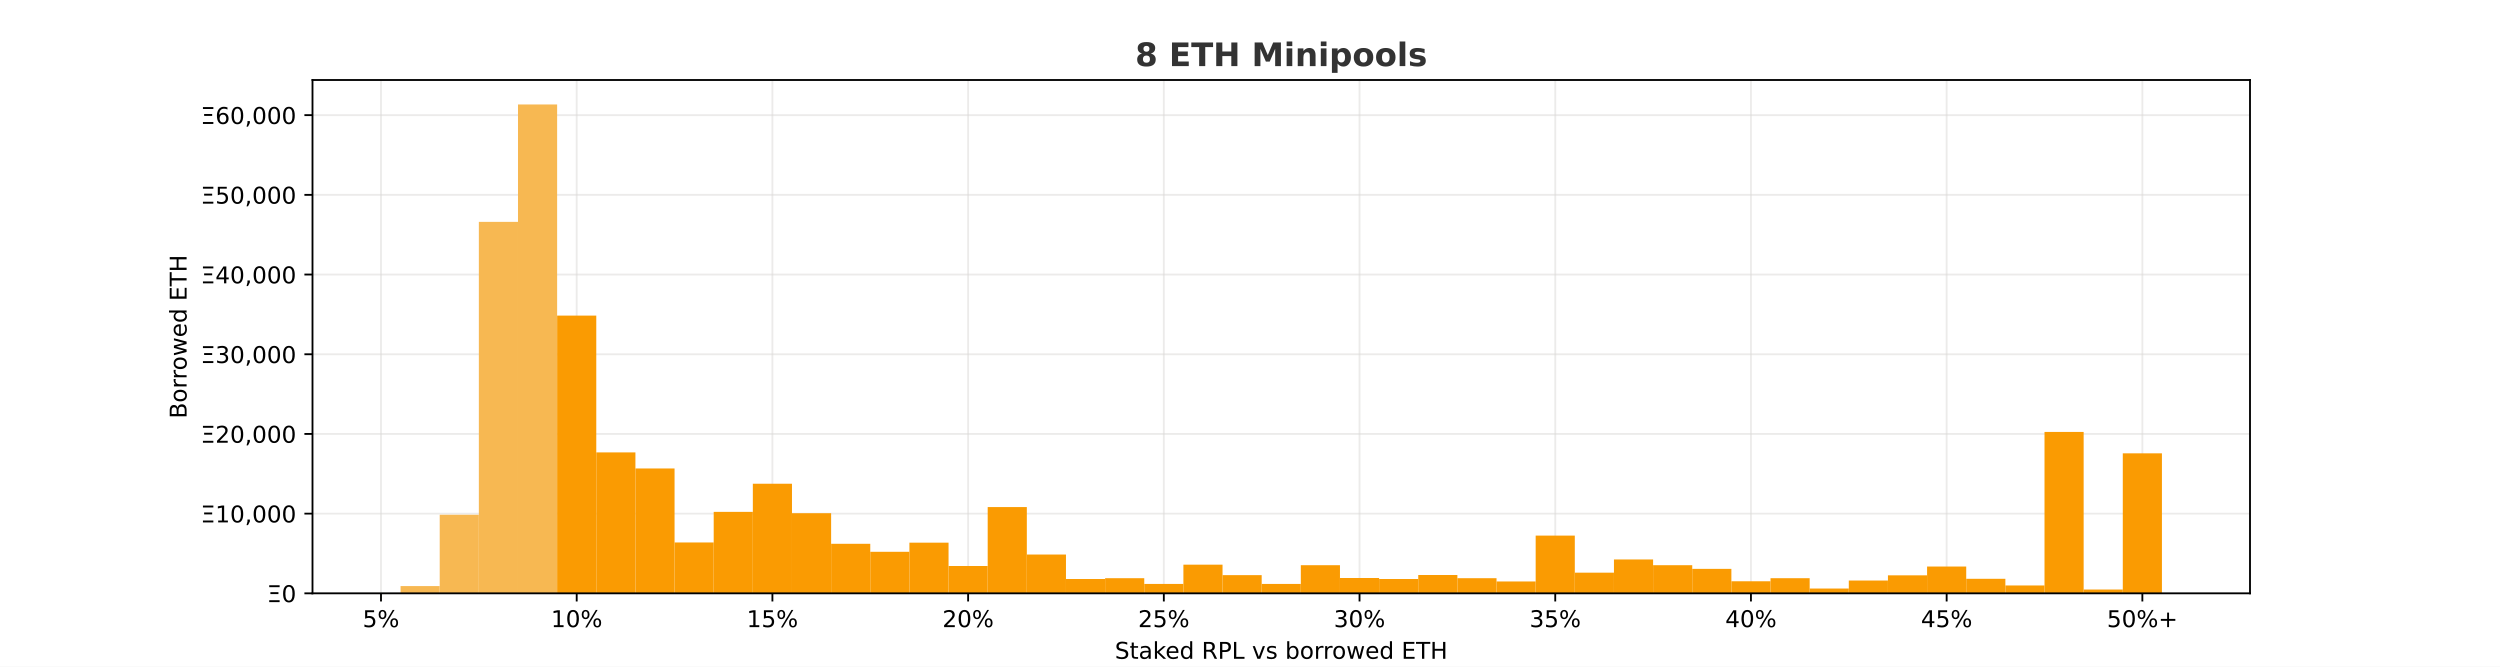
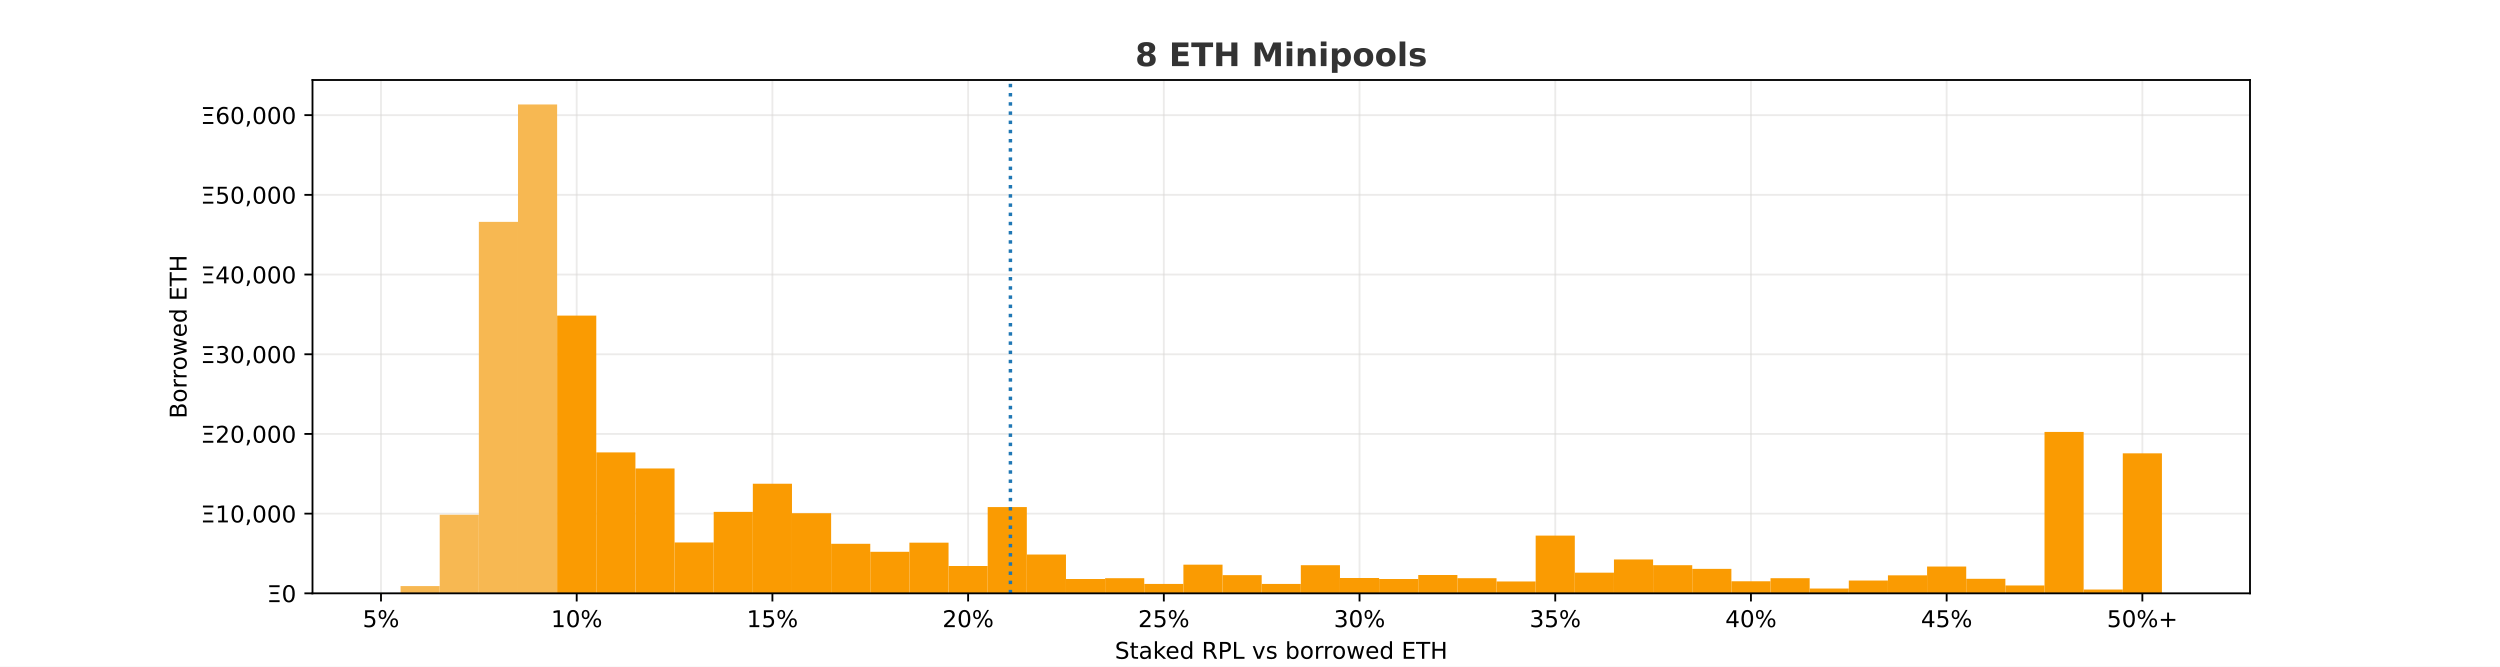
<svg xmlns="http://www.w3.org/2000/svg" xmlns:xlink="http://www.w3.org/1999/xlink" width="1080pt" height="288pt" viewBox="0 0 1080 288" version="1.1">
  <defs>
    <style type="text/css">*{stroke-linejoin: round; stroke-linecap: butt}</style>
  </defs>
  <g id="figure_1">
    <g id="patch_1">
      <path d="M 0 288  L 1080 288  L 1080 0  L 0 0  z " style="fill: #ffffff" />
    </g>
    <g id="axes_1">
      <g id="patch_2">
        <path d="M 135 256.32  L 972 256.32  L 972 34.56  L 135 34.56  z " style="fill: #ffffff" />
      </g>
      <g id="matplotlib.axis_1">
        <g id="xtick_1">
          <g id="line2d_1">
            <path d="M 164.591 256.32  L 164.591 34.56  " clip-path="url(#p60880e0bb3)" style="fill: none; stroke: #dad8d7; stroke-opacity: 0.5; stroke-width: 0.8; stroke-linecap: square" />
          </g>
          <g id="line2d_2">
            <defs>
              <path id="mceda95fc60" d="M 0 0  L 0 3.5  " style="stroke: #000000; stroke-width: 0.8" />
            </defs>
            <g>
              <use xlink:href="#mceda95fc60" x="164.591" y="256.32" style="stroke: #000000; stroke-width: 0.8" />
            </g>
          </g>
          <g id="text_1">
            <g transform="translate(156.6589 270.9184)scale(0.1 -0.1)">
              <defs>
                <path id="DejaVuSans-35" d="M 691 4666  L 3169 4666  L 3169 4134  L 1269 4134  L 1269 2991  Q 1406 3038 1543 3061  Q 1681 3084 1819 3084  Q 2600 3084 3056 2656  Q 3513 2228 3513 1497  Q 3513 744 3044 326  Q 2575 -91 1722 -91  Q 1428 -91 1123 -41  Q 819 9 494 109  L 494 744  Q 775 591 1075 516  Q 1375 441 1709 441  Q 2250 441 2565 725  Q 2881 1009 2881 1497  Q 2881 1984 2565 2268  Q 2250 2553 1709 2553  Q 1456 2553 1204 2497  Q 953 2441 691 2322  L 691 4666  z " transform="scale(0.015625)" />
                <path id="DejaVuSans-25" d="M 4653 2053  Q 4381 2053 4226 1822  Q 4072 1591 4072 1178  Q 4072 772 4226 539  Q 4381 306 4653 306  Q 4919 306 5073 539  Q 5228 772 5228 1178  Q 5228 1588 5073 1820  Q 4919 2053 4653 2053  z M 4653 2450  Q 5147 2450 5437 2106  Q 5728 1763 5728 1178  Q 5728 594 5436 251  Q 5144 -91 4653 -91  Q 4153 -91 3862 251  Q 3572 594 3572 1178  Q 3572 1766 3864 2108  Q 4156 2450 4653 2450  z M 1428 4353  Q 1159 4353 1004 4120  Q 850 3888 850 3481  Q 850 3069 1003 2837  Q 1156 2606 1428 2606  Q 1700 2606 1854 2837  Q 2009 3069 2009 3481  Q 2009 3884 1853 4118  Q 1697 4353 1428 4353  z M 4250 4750  L 4750 4750  L 1831 -91  L 1331 -91  L 4250 4750  z M 1428 4750  Q 1922 4750 2215 4408  Q 2509 4066 2509 3481  Q 2509 2891 2217 2550  Q 1925 2209 1428 2209  Q 931 2209 642 2551  Q 353 2894 353 3481  Q 353 4063 643 4406  Q 934 4750 1428 4750  z " transform="scale(0.015625)" />
              </defs>
              <use xlink:href="#DejaVuSans-35" />
              <use xlink:href="#DejaVuSans-25" x="63.623" />
            </g>
          </g>
        </g>
        <g id="xtick_2">
          <g id="line2d_3">
            <path d="M 249.136 256.32  L 249.136 34.56  " clip-path="url(#p60880e0bb3)" style="fill: none; stroke: #dad8d7; stroke-opacity: 0.5; stroke-width: 0.8; stroke-linecap: square" />
          </g>
          <g id="line2d_4">
            <g>
              <use xlink:href="#mceda95fc60" x="249.136" y="256.32" style="stroke: #000000; stroke-width: 0.8" />
            </g>
          </g>
          <g id="text_2">
            <g transform="translate(238.0231 270.9184)scale(0.1 -0.1)">
              <defs>
                <path id="DejaVuSans-31" d="M 794 531  L 1825 531  L 1825 4091  L 703 3866  L 703 4441  L 1819 4666  L 2450 4666  L 2450 531  L 3481 531  L 3481 0  L 794 0  L 794 531  z " transform="scale(0.015625)" />
                <path id="DejaVuSans-30" d="M 2034 4250  Q 1547 4250 1301 3770  Q 1056 3291 1056 2328  Q 1056 1369 1301 889  Q 1547 409 2034 409  Q 2525 409 2770 889  Q 3016 1369 3016 2328  Q 3016 3291 2770 3770  Q 2525 4250 2034 4250  z M 2034 4750  Q 2819 4750 3233 4129  Q 3647 3509 3647 2328  Q 3647 1150 3233 529  Q 2819 -91 2034 -91  Q 1250 -91 836 529  Q 422 1150 422 2328  Q 422 3509 836 4129  Q 1250 4750 2034 4750  z " transform="scale(0.015625)" />
              </defs>
              <use xlink:href="#DejaVuSans-31" />
              <use xlink:href="#DejaVuSans-30" x="63.623" />
              <use xlink:href="#DejaVuSans-25" x="127.246" />
            </g>
          </g>
        </g>
        <g id="xtick_3">
          <g id="line2d_5">
            <path d="M 333.682 256.32  L 333.682 34.56  " clip-path="url(#p60880e0bb3)" style="fill: none; stroke: #dad8d7; stroke-opacity: 0.5; stroke-width: 0.8; stroke-linecap: square" />
          </g>
          <g id="line2d_6">
            <g>
              <use xlink:href="#mceda95fc60" x="333.682" y="256.32" style="stroke: #000000; stroke-width: 0.8" />
            </g>
          </g>
          <g id="text_3">
            <g transform="translate(322.5685 270.9184)scale(0.1 -0.1)">
              <use xlink:href="#DejaVuSans-31" />
              <use xlink:href="#DejaVuSans-35" x="63.623" />
              <use xlink:href="#DejaVuSans-25" x="127.246" />
            </g>
          </g>
        </g>
        <g id="xtick_4">
          <g id="line2d_7">
            <path d="M 418.227 256.32  L 418.227 34.56  " clip-path="url(#p60880e0bb3)" style="fill: none; stroke: #dad8d7; stroke-opacity: 0.5; stroke-width: 0.8; stroke-linecap: square" />
          </g>
          <g id="line2d_8">
            <g>
              <use xlink:href="#mceda95fc60" x="418.227" y="256.32" style="stroke: #000000; stroke-width: 0.8" />
            </g>
          </g>
          <g id="text_4">
            <g transform="translate(407.114 270.9184)scale(0.1 -0.1)">
              <defs>
                <path id="DejaVuSans-32" d="M 1228 531  L 3431 531  L 3431 0  L 469 0  L 469 531  Q 828 903 1448 1529  Q 2069 2156 2228 2338  Q 2531 2678 2651 2914  Q 2772 3150 2772 3378  Q 2772 3750 2511 3984  Q 2250 4219 1831 4219  Q 1534 4219 1204 4116  Q 875 4013 500 3803  L 500 4441  Q 881 4594 1212 4672  Q 1544 4750 1819 4750  Q 2544 4750 2975 4387  Q 3406 4025 3406 3419  Q 3406 3131 3298 2873  Q 3191 2616 2906 2266  Q 2828 2175 2409 1742  Q 1991 1309 1228 531  z " transform="scale(0.015625)" />
              </defs>
              <use xlink:href="#DejaVuSans-32" />
              <use xlink:href="#DejaVuSans-30" x="63.623" />
              <use xlink:href="#DejaVuSans-25" x="127.246" />
            </g>
          </g>
        </g>
        <g id="xtick_5">
          <g id="line2d_9">
            <path d="M 502.773 256.32  L 502.773 34.56  " clip-path="url(#p60880e0bb3)" style="fill: none; stroke: #dad8d7; stroke-opacity: 0.5; stroke-width: 0.8; stroke-linecap: square" />
          </g>
          <g id="line2d_10">
            <g>
              <use xlink:href="#mceda95fc60" x="502.773" y="256.32" style="stroke: #000000; stroke-width: 0.8" />
            </g>
          </g>
          <g id="text_5">
            <g transform="translate(491.6594 270.9184)scale(0.1 -0.1)">
              <use xlink:href="#DejaVuSans-32" />
              <use xlink:href="#DejaVuSans-35" x="63.623" />
              <use xlink:href="#DejaVuSans-25" x="127.246" />
            </g>
          </g>
        </g>
        <g id="xtick_6">
          <g id="line2d_11">
            <path d="M 587.318 256.32  L 587.318 34.56  " clip-path="url(#p60880e0bb3)" style="fill: none; stroke: #dad8d7; stroke-opacity: 0.5; stroke-width: 0.8; stroke-linecap: square" />
          </g>
          <g id="line2d_12">
            <g>
              <use xlink:href="#mceda95fc60" x="587.318" y="256.32" style="stroke: #000000; stroke-width: 0.8" />
            </g>
          </g>
          <g id="text_6">
            <g transform="translate(576.2049 270.9184)scale(0.1 -0.1)">
              <defs>
                <path id="DejaVuSans-33" d="M 2597 2516  Q 3050 2419 3304 2112  Q 3559 1806 3559 1356  Q 3559 666 3084 287  Q 2609 -91 1734 -91  Q 1441 -91 1130 -33  Q 819 25 488 141  L 488 750  Q 750 597 1062 519  Q 1375 441 1716 441  Q 2309 441 2620 675  Q 2931 909 2931 1356  Q 2931 1769 2642 2001  Q 2353 2234 1838 2234  L 1294 2234  L 1294 2753  L 1863 2753  Q 2328 2753 2575 2939  Q 2822 3125 2822 3475  Q 2822 3834 2567 4026  Q 2313 4219 1838 4219  Q 1578 4219 1281 4162  Q 984 4106 628 3988  L 628 4550  Q 988 4650 1302 4700  Q 1616 4750 1894 4750  Q 2613 4750 3031 4423  Q 3450 4097 3450 3541  Q 3450 3153 3228 2886  Q 3006 2619 2597 2516  z " transform="scale(0.015625)" />
              </defs>
              <use xlink:href="#DejaVuSans-33" />
              <use xlink:href="#DejaVuSans-30" x="63.623" />
              <use xlink:href="#DejaVuSans-25" x="127.246" />
            </g>
          </g>
        </g>
        <g id="xtick_7">
          <g id="line2d_13">
            <path d="M 671.864 256.32  L 671.864 34.56  " clip-path="url(#p60880e0bb3)" style="fill: none; stroke: #dad8d7; stroke-opacity: 0.5; stroke-width: 0.8; stroke-linecap: square" />
          </g>
          <g id="line2d_14">
            <g>
              <use xlink:href="#mceda95fc60" x="671.864" y="256.32" style="stroke: #000000; stroke-width: 0.8" />
            </g>
          </g>
          <g id="text_7">
            <g transform="translate(660.7504 270.9184)scale(0.1 -0.1)">
              <use xlink:href="#DejaVuSans-33" />
              <use xlink:href="#DejaVuSans-35" x="63.623" />
              <use xlink:href="#DejaVuSans-25" x="127.246" />
            </g>
          </g>
        </g>
        <g id="xtick_8">
          <g id="line2d_15">
            <path d="M 756.409 256.32  L 756.409 34.56  " clip-path="url(#p60880e0bb3)" style="fill: none; stroke: #dad8d7; stroke-opacity: 0.5; stroke-width: 0.8; stroke-linecap: square" />
          </g>
          <g id="line2d_16">
            <g>
              <use xlink:href="#mceda95fc60" x="756.409" y="256.32" style="stroke: #000000; stroke-width: 0.8" />
            </g>
          </g>
          <g id="text_8">
            <g transform="translate(745.2958 270.9184)scale(0.1 -0.1)">
              <defs>
                <path id="DejaVuSans-34" d="M 2419 4116  L 825 1625  L 2419 1625  L 2419 4116  z M 2253 4666  L 3047 4666  L 3047 1625  L 3713 1625  L 3713 1100  L 3047 1100  L 3047 0  L 2419 0  L 2419 1100  L 313 1100  L 313 1709  L 2253 4666  z " transform="scale(0.015625)" />
              </defs>
              <use xlink:href="#DejaVuSans-34" />
              <use xlink:href="#DejaVuSans-30" x="63.623" />
              <use xlink:href="#DejaVuSans-25" x="127.246" />
            </g>
          </g>
        </g>
        <g id="xtick_9">
          <g id="line2d_17">
            <path d="M 840.955 256.32  L 840.955 34.56  " clip-path="url(#p60880e0bb3)" style="fill: none; stroke: #dad8d7; stroke-opacity: 0.5; stroke-width: 0.8; stroke-linecap: square" />
          </g>
          <g id="line2d_18">
            <g>
              <use xlink:href="#mceda95fc60" x="840.955" y="256.32" style="stroke: #000000; stroke-width: 0.8" />
            </g>
          </g>
          <g id="text_9">
            <g transform="translate(829.8413 270.9184)scale(0.1 -0.1)">
              <use xlink:href="#DejaVuSans-34" />
              <use xlink:href="#DejaVuSans-35" x="63.623" />
              <use xlink:href="#DejaVuSans-25" x="127.246" />
            </g>
          </g>
        </g>
        <g id="xtick_10">
          <g id="line2d_19">
            <path d="M 925.5 256.32  L 925.5 34.56  " clip-path="url(#p60880e0bb3)" style="fill: none; stroke: #dad8d7; stroke-opacity: 0.5; stroke-width: 0.8; stroke-linecap: square" />
          </g>
          <g id="line2d_20">
            <g>
              <use xlink:href="#mceda95fc60" x="925.5" y="256.32" style="stroke: #000000; stroke-width: 0.8" />
            </g>
          </g>
          <g id="text_10">
            <g transform="translate(910.1969 270.9184)scale(0.1 -0.1)">
              <defs>
                <path id="DejaVuSans-2b" d="M 2944 4013  L 2944 2272  L 4684 2272  L 4684 1741  L 2944 1741  L 2944 0  L 2419 0  L 2419 1741  L 678 1741  L 678 2272  L 2419 2272  L 2419 4013  L 2944 4013  z " transform="scale(0.015625)" />
              </defs>
              <use xlink:href="#DejaVuSans-35" />
              <use xlink:href="#DejaVuSans-30" x="63.623" />
              <use xlink:href="#DejaVuSans-25" x="127.246" />
              <use xlink:href="#DejaVuSans-2b" x="222.266" />
            </g>
          </g>
        </g>
        <g id="text_11">
          <g transform="translate(481.6242 284.5966)scale(0.1 -0.1)">
            <defs>
              <path id="DejaVuSans-53" d="M 3425 4513  L 3425 3897  Q 3066 4069 2747 4153  Q 2428 4238 2131 4238  Q 1616 4238 1336 4038  Q 1056 3838 1056 3469  Q 1056 3159 1242 3001  Q 1428 2844 1947 2747  L 2328 2669  Q 3034 2534 3370 2195  Q 3706 1856 3706 1288  Q 3706 609 3251 259  Q 2797 -91 1919 -91  Q 1588 -91 1214 -16  Q 841 59 441 206  L 441 856  Q 825 641 1194 531  Q 1563 422 1919 422  Q 2459 422 2753 634  Q 3047 847 3047 1241  Q 3047 1584 2836 1778  Q 2625 1972 2144 2069  L 1759 2144  Q 1053 2284 737 2584  Q 422 2884 422 3419  Q 422 4038 858 4394  Q 1294 4750 2059 4750  Q 2388 4750 2728 4690  Q 3069 4631 3425 4513  z " transform="scale(0.015625)" />
              <path id="DejaVuSans-74" d="M 1172 4494  L 1172 3500  L 2356 3500  L 2356 3053  L 1172 3053  L 1172 1153  Q 1172 725 1289 603  Q 1406 481 1766 481  L 2356 481  L 2356 0  L 1766 0  Q 1100 0 847 248  Q 594 497 594 1153  L 594 3053  L 172 3053  L 172 3500  L 594 3500  L 594 4494  L 1172 4494  z " transform="scale(0.015625)" />
              <path id="DejaVuSans-61" d="M 2194 1759  Q 1497 1759 1228 1600  Q 959 1441 959 1056  Q 959 750 1161 570  Q 1363 391 1709 391  Q 2188 391 2477 730  Q 2766 1069 2766 1631  L 2766 1759  L 2194 1759  z M 3341 1997  L 3341 0  L 2766 0  L 2766 531  Q 2569 213 2275 61  Q 1981 -91 1556 -91  Q 1019 -91 701 211  Q 384 513 384 1019  Q 384 1609 779 1909  Q 1175 2209 1959 2209  L 2766 2209  L 2766 2266  Q 2766 2663 2505 2880  Q 2244 3097 1772 3097  Q 1472 3097 1187 3025  Q 903 2953 641 2809  L 641 3341  Q 956 3463 1253 3523  Q 1550 3584 1831 3584  Q 2591 3584 2966 3190  Q 3341 2797 3341 1997  z " transform="scale(0.015625)" />
              <path id="DejaVuSans-6b" d="M 581 4863  L 1159 4863  L 1159 1991  L 2875 3500  L 3609 3500  L 1753 1863  L 3688 0  L 2938 0  L 1159 1709  L 1159 0  L 581 0  L 581 4863  z " transform="scale(0.015625)" />
              <path id="DejaVuSans-65" d="M 3597 1894  L 3597 1613  L 953 1613  Q 991 1019 1311 708  Q 1631 397 2203 397  Q 2534 397 2845 478  Q 3156 559 3463 722  L 3463 178  Q 3153 47 2828 -22  Q 2503 -91 2169 -91  Q 1331 -91 842 396  Q 353 884 353 1716  Q 353 2575 817 3079  Q 1281 3584 2069 3584  Q 2775 3584 3186 3129  Q 3597 2675 3597 1894  z M 3022 2063  Q 3016 2534 2758 2815  Q 2500 3097 2075 3097  Q 1594 3097 1305 2825  Q 1016 2553 972 2059  L 3022 2063  z " transform="scale(0.015625)" />
              <path id="DejaVuSans-64" d="M 2906 2969  L 2906 4863  L 3481 4863  L 3481 0  L 2906 0  L 2906 525  Q 2725 213 2448 61  Q 2172 -91 1784 -91  Q 1150 -91 751 415  Q 353 922 353 1747  Q 353 2572 751 3078  Q 1150 3584 1784 3584  Q 2172 3584 2448 3432  Q 2725 3281 2906 2969  z M 947 1747  Q 947 1113 1208 752  Q 1469 391 1925 391  Q 2381 391 2643 752  Q 2906 1113 2906 1747  Q 2906 2381 2643 2742  Q 2381 3103 1925 3103  Q 1469 3103 1208 2742  Q 947 2381 947 1747  z " transform="scale(0.015625)" />
              <path id="DejaVuSans-20" transform="scale(0.015625)" />
              <path id="DejaVuSans-52" d="M 2841 2188  Q 3044 2119 3236 1894  Q 3428 1669 3622 1275  L 4263 0  L 3584 0  L 2988 1197  Q 2756 1666 2539 1819  Q 2322 1972 1947 1972  L 1259 1972  L 1259 0  L 628 0  L 628 4666  L 2053 4666  Q 2853 4666 3247 4331  Q 3641 3997 3641 3322  Q 3641 2881 3436 2590  Q 3231 2300 2841 2188  z M 1259 4147  L 1259 2491  L 2053 2491  Q 2509 2491 2742 2702  Q 2975 2913 2975 3322  Q 2975 3731 2742 3939  Q 2509 4147 2053 4147  L 1259 4147  z " transform="scale(0.015625)" />
              <path id="DejaVuSans-50" d="M 1259 4147  L 1259 2394  L 2053 2394  Q 2494 2394 2734 2622  Q 2975 2850 2975 3272  Q 2975 3691 2734 3919  Q 2494 4147 2053 4147  L 1259 4147  z M 628 4666  L 2053 4666  Q 2838 4666 3239 4311  Q 3641 3956 3641 3272  Q 3641 2581 3239 2228  Q 2838 1875 2053 1875  L 1259 1875  L 1259 0  L 628 0  L 628 4666  z " transform="scale(0.015625)" />
              <path id="DejaVuSans-4c" d="M 628 4666  L 1259 4666  L 1259 531  L 3531 531  L 3531 0  L 628 0  L 628 4666  z " transform="scale(0.015625)" />
              <path id="DejaVuSans-76" d="M 191 3500  L 800 3500  L 1894 563  L 2988 3500  L 3597 3500  L 2284 0  L 1503 0  L 191 3500  z " transform="scale(0.015625)" />
              <path id="DejaVuSans-73" d="M 2834 3397  L 2834 2853  Q 2591 2978 2328 3040  Q 2066 3103 1784 3103  Q 1356 3103 1142 2972  Q 928 2841 928 2578  Q 928 2378 1081 2264  Q 1234 2150 1697 2047  L 1894 2003  Q 2506 1872 2764 1633  Q 3022 1394 3022 966  Q 3022 478 2636 193  Q 2250 -91 1575 -91  Q 1294 -91 989 -36  Q 684 19 347 128  L 347 722  Q 666 556 975 473  Q 1284 391 1588 391  Q 1994 391 2212 530  Q 2431 669 2431 922  Q 2431 1156 2273 1281  Q 2116 1406 1581 1522  L 1381 1569  Q 847 1681 609 1914  Q 372 2147 372 2553  Q 372 3047 722 3315  Q 1072 3584 1716 3584  Q 2034 3584 2315 3537  Q 2597 3491 2834 3397  z " transform="scale(0.015625)" />
              <path id="DejaVuSans-62" d="M 3116 1747  Q 3116 2381 2855 2742  Q 2594 3103 2138 3103  Q 1681 3103 1420 2742  Q 1159 2381 1159 1747  Q 1159 1113 1420 752  Q 1681 391 2138 391  Q 2594 391 2855 752  Q 3116 1113 3116 1747  z M 1159 2969  Q 1341 3281 1617 3432  Q 1894 3584 2278 3584  Q 2916 3584 3314 3078  Q 3713 2572 3713 1747  Q 3713 922 3314 415  Q 2916 -91 2278 -91  Q 1894 -91 1617 61  Q 1341 213 1159 525  L 1159 0  L 581 0  L 581 4863  L 1159 4863  L 1159 2969  z " transform="scale(0.015625)" />
              <path id="DejaVuSans-6f" d="M 1959 3097  Q 1497 3097 1228 2736  Q 959 2375 959 1747  Q 959 1119 1226 758  Q 1494 397 1959 397  Q 2419 397 2687 759  Q 2956 1122 2956 1747  Q 2956 2369 2687 2733  Q 2419 3097 1959 3097  z M 1959 3584  Q 2709 3584 3137 3096  Q 3566 2609 3566 1747  Q 3566 888 3137 398  Q 2709 -91 1959 -91  Q 1206 -91 779 398  Q 353 888 353 1747  Q 353 2609 779 3096  Q 1206 3584 1959 3584  z " transform="scale(0.015625)" />
              <path id="DejaVuSans-72" d="M 2631 2963  Q 2534 3019 2420 3045  Q 2306 3072 2169 3072  Q 1681 3072 1420 2755  Q 1159 2438 1159 1844  L 1159 0  L 581 0  L 581 3500  L 1159 3500  L 1159 2956  Q 1341 3275 1631 3429  Q 1922 3584 2338 3584  Q 2397 3584 2469 3576  Q 2541 3569 2628 3553  L 2631 2963  z " transform="scale(0.015625)" />
              <path id="DejaVuSans-77" d="M 269 3500  L 844 3500  L 1563 769  L 2278 3500  L 2956 3500  L 3675 769  L 4391 3500  L 4966 3500  L 4050 0  L 3372 0  L 2619 2869  L 1863 0  L 1184 0  L 269 3500  z " transform="scale(0.015625)" />
              <path id="DejaVuSans-45" d="M 628 4666  L 3578 4666  L 3578 4134  L 1259 4134  L 1259 2753  L 3481 2753  L 3481 2222  L 1259 2222  L 1259 531  L 3634 531  L 3634 0  L 628 0  L 628 4666  z " transform="scale(0.015625)" />
              <path id="DejaVuSans-54" d="M -19 4666  L 3928 4666  L 3928 4134  L 2272 4134  L 2272 0  L 1638 0  L 1638 4134  L -19 4134  L -19 4666  z " transform="scale(0.015625)" />
              <path id="DejaVuSans-48" d="M 628 4666  L 1259 4666  L 1259 2753  L 3553 2753  L 3553 4666  L 4184 4666  L 4184 0  L 3553 0  L 3553 2222  L 1259 2222  L 1259 0  L 628 0  L 628 4666  z " transform="scale(0.015625)" />
            </defs>
            <use xlink:href="#DejaVuSans-53" />
            <use xlink:href="#DejaVuSans-74" x="63.477" />
            <use xlink:href="#DejaVuSans-61" x="102.686" />
            <use xlink:href="#DejaVuSans-6b" x="163.965" />
            <use xlink:href="#DejaVuSans-65" x="218.25" />
            <use xlink:href="#DejaVuSans-64" x="279.773" />
            <use xlink:href="#DejaVuSans-20" x="343.25" />
            <use xlink:href="#DejaVuSans-52" x="375.037" />
            <use xlink:href="#DejaVuSans-50" x="444.52" />
            <use xlink:href="#DejaVuSans-4c" x="504.822" />
            <use xlink:href="#DejaVuSans-20" x="560.535" />
            <use xlink:href="#DejaVuSans-76" x="592.322" />
            <use xlink:href="#DejaVuSans-73" x="651.502" />
            <use xlink:href="#DejaVuSans-20" x="703.602" />
            <use xlink:href="#DejaVuSans-62" x="735.389" />
            <use xlink:href="#DejaVuSans-6f" x="798.865" />
            <use xlink:href="#DejaVuSans-72" x="860.047" />
            <use xlink:href="#DejaVuSans-72" x="899.41" />
            <use xlink:href="#DejaVuSans-6f" x="938.273" />
            <use xlink:href="#DejaVuSans-77" x="999.455" />
            <use xlink:href="#DejaVuSans-65" x="1081.242" />
            <use xlink:href="#DejaVuSans-64" x="1142.766" />
            <use xlink:href="#DejaVuSans-20" x="1206.242" />
            <use xlink:href="#DejaVuSans-45" x="1238.029" />
            <use xlink:href="#DejaVuSans-54" x="1301.213" />
            <use xlink:href="#DejaVuSans-48" x="1362.297" />
          </g>
        </g>
      </g>
      <g id="matplotlib.axis_2">
        <g id="ytick_1">
          <g id="line2d_21">
            <path d="M 135 256.32  L 972 256.32  " clip-path="url(#p60880e0bb3)" style="fill: none; stroke: #dad8d7; stroke-opacity: 0.5; stroke-width: 0.8; stroke-linecap: square" />
          </g>
          <g id="line2d_22">
            <defs>
              <path id="maa64ff5e48" d="M 0 0  L -3.5 0  " style="stroke: #000000; stroke-width: 0.8" />
            </defs>
            <g>
              <use xlink:href="#maa64ff5e48" x="135" y="256.32" style="stroke: #000000; stroke-width: 0.8" />
            </g>
          </g>
          <g id="text_12">
            <g transform="translate(115.3187 260.1192)scale(0.1 -0.1)">
              <defs>
                <path id="DejaVuSans-39e" d="M 956 2753  L 3178 2753  L 3178 2222  L 956 2222  L 956 2753  z M 628 4666  L 3506 4666  L 3506 4134  L 628 4134  L 628 4666  z M 628 531  L 3506 531  L 3506 0  L 628 0  L 628 531  z " transform="scale(0.015625)" />
              </defs>
              <use xlink:href="#DejaVuSans-39e" />
              <use xlink:href="#DejaVuSans-30" x="63.184" />
            </g>
          </g>
        </g>
        <g id="ytick_2">
          <g id="line2d_23">
            <path d="M 135 221.891  L 972 221.891  " clip-path="url(#p60880e0bb3)" style="fill: none; stroke: #dad8d7; stroke-opacity: 0.5; stroke-width: 0.8; stroke-linecap: square" />
          </g>
          <g id="line2d_24">
            <g>
              <use xlink:href="#maa64ff5e48" x="135" y="221.891" style="stroke: #000000; stroke-width: 0.8" />
            </g>
          </g>
          <g id="text_13">
            <g transform="translate(86.69062 225.6904)scale(0.1 -0.1)">
              <defs>
                <path id="DejaVuSans-2c" d="M 750 794  L 1409 794  L 1409 256  L 897 -744  L 494 -744  L 750 256  L 750 794  z " transform="scale(0.015625)" />
              </defs>
              <use xlink:href="#DejaVuSans-39e" />
              <use xlink:href="#DejaVuSans-31" x="63.184" />
              <use xlink:href="#DejaVuSans-30" x="126.807" />
              <use xlink:href="#DejaVuSans-2c" x="190.43" />
              <use xlink:href="#DejaVuSans-30" x="222.217" />
              <use xlink:href="#DejaVuSans-30" x="285.84" />
              <use xlink:href="#DejaVuSans-30" x="349.463" />
            </g>
          </g>
        </g>
        <g id="ytick_3">
          <g id="line2d_25">
            <path d="M 135 187.462  L 972 187.462  " clip-path="url(#p60880e0bb3)" style="fill: none; stroke: #dad8d7; stroke-opacity: 0.5; stroke-width: 0.8; stroke-linecap: square" />
          </g>
          <g id="line2d_26">
            <g>
              <use xlink:href="#maa64ff5e48" x="135" y="187.462" style="stroke: #000000; stroke-width: 0.8" />
            </g>
          </g>
          <g id="text_14">
            <g transform="translate(86.69062 191.2616)scale(0.1 -0.1)">
              <use xlink:href="#DejaVuSans-39e" />
              <use xlink:href="#DejaVuSans-32" x="63.184" />
              <use xlink:href="#DejaVuSans-30" x="126.807" />
              <use xlink:href="#DejaVuSans-2c" x="190.43" />
              <use xlink:href="#DejaVuSans-30" x="222.217" />
              <use xlink:href="#DejaVuSans-30" x="285.84" />
              <use xlink:href="#DejaVuSans-30" x="349.463" />
            </g>
          </g>
        </g>
        <g id="ytick_4">
          <g id="line2d_27">
            <path d="M 135 153.034  L 972 153.034  " clip-path="url(#p60880e0bb3)" style="fill: none; stroke: #dad8d7; stroke-opacity: 0.5; stroke-width: 0.8; stroke-linecap: square" />
          </g>
          <g id="line2d_28">
            <g>
              <use xlink:href="#maa64ff5e48" x="135" y="153.034" style="stroke: #000000; stroke-width: 0.8" />
            </g>
          </g>
          <g id="text_15">
            <g transform="translate(86.69062 156.8328)scale(0.1 -0.1)">
              <use xlink:href="#DejaVuSans-39e" />
              <use xlink:href="#DejaVuSans-33" x="63.184" />
              <use xlink:href="#DejaVuSans-30" x="126.807" />
              <use xlink:href="#DejaVuSans-2c" x="190.43" />
              <use xlink:href="#DejaVuSans-30" x="222.217" />
              <use xlink:href="#DejaVuSans-30" x="285.84" />
              <use xlink:href="#DejaVuSans-30" x="349.463" />
            </g>
          </g>
        </g>
        <g id="ytick_5">
          <g id="line2d_29">
            <path d="M 135 118.605  L 972 118.605  " clip-path="url(#p60880e0bb3)" style="fill: none; stroke: #dad8d7; stroke-opacity: 0.5; stroke-width: 0.8; stroke-linecap: square" />
          </g>
          <g id="line2d_30">
            <g>
              <use xlink:href="#maa64ff5e48" x="135" y="118.605" style="stroke: #000000; stroke-width: 0.8" />
            </g>
          </g>
          <g id="text_16">
            <g transform="translate(86.69062 122.404)scale(0.1 -0.1)">
              <use xlink:href="#DejaVuSans-39e" />
              <use xlink:href="#DejaVuSans-34" x="63.184" />
              <use xlink:href="#DejaVuSans-30" x="126.807" />
              <use xlink:href="#DejaVuSans-2c" x="190.43" />
              <use xlink:href="#DejaVuSans-30" x="222.217" />
              <use xlink:href="#DejaVuSans-30" x="285.84" />
              <use xlink:href="#DejaVuSans-30" x="349.463" />
            </g>
          </g>
        </g>
        <g id="ytick_6">
          <g id="line2d_31">
            <path d="M 135 84.176  L 972 84.176  " clip-path="url(#p60880e0bb3)" style="fill: none; stroke: #dad8d7; stroke-opacity: 0.5; stroke-width: 0.8; stroke-linecap: square" />
          </g>
          <g id="line2d_32">
            <g>
              <use xlink:href="#maa64ff5e48" x="135" y="84.176" style="stroke: #000000; stroke-width: 0.8" />
            </g>
          </g>
          <g id="text_17">
            <g transform="translate(86.69062 87.97524)scale(0.1 -0.1)">
              <use xlink:href="#DejaVuSans-39e" />
              <use xlink:href="#DejaVuSans-35" x="63.184" />
              <use xlink:href="#DejaVuSans-30" x="126.807" />
              <use xlink:href="#DejaVuSans-2c" x="190.43" />
              <use xlink:href="#DejaVuSans-30" x="222.217" />
              <use xlink:href="#DejaVuSans-30" x="285.84" />
              <use xlink:href="#DejaVuSans-30" x="349.463" />
            </g>
          </g>
        </g>
        <g id="ytick_7">
          <g id="line2d_33">
            <path d="M 135 49.747  L 972 49.747  " clip-path="url(#p60880e0bb3)" style="fill: none; stroke: #dad8d7; stroke-opacity: 0.5; stroke-width: 0.8; stroke-linecap: square" />
          </g>
          <g id="line2d_34">
            <g>
              <use xlink:href="#maa64ff5e48" x="135" y="49.747" style="stroke: #000000; stroke-width: 0.8" />
            </g>
          </g>
          <g id="text_18">
            <g transform="translate(86.69062 53.54645)scale(0.1 -0.1)">
              <defs>
                <path id="DejaVuSans-36" d="M 2113 2584  Q 1688 2584 1439 2293  Q 1191 2003 1191 1497  Q 1191 994 1439 701  Q 1688 409 2113 409  Q 2538 409 2786 701  Q 3034 994 3034 1497  Q 3034 2003 2786 2293  Q 2538 2584 2113 2584  z M 3366 4563  L 3366 3988  Q 3128 4100 2886 4159  Q 2644 4219 2406 4219  Q 1781 4219 1451 3797  Q 1122 3375 1075 2522  Q 1259 2794 1537 2939  Q 1816 3084 2150 3084  Q 2853 3084 3261 2657  Q 3669 2231 3669 1497  Q 3669 778 3244 343  Q 2819 -91 2113 -91  Q 1303 -91 875 529  Q 447 1150 447 2328  Q 447 3434 972 4092  Q 1497 4750 2381 4750  Q 2619 4750 2861 4703  Q 3103 4656 3366 4563  z " transform="scale(0.015625)" />
              </defs>
              <use xlink:href="#DejaVuSans-39e" />
              <use xlink:href="#DejaVuSans-36" x="63.184" />
              <use xlink:href="#DejaVuSans-30" x="126.807" />
              <use xlink:href="#DejaVuSans-2c" x="190.43" />
              <use xlink:href="#DejaVuSans-30" x="222.217" />
              <use xlink:href="#DejaVuSans-30" x="285.84" />
              <use xlink:href="#DejaVuSans-30" x="349.463" />
            </g>
          </g>
        </g>
        <g id="text_19">
          <g transform="translate(80.61094 180.8025)rotate(-90)scale(0.1 -0.1)">
            <defs>
              <path id="DejaVuSans-42" d="M 1259 2228  L 1259 519  L 2272 519  Q 2781 519 3026 730  Q 3272 941 3272 1375  Q 3272 1813 3026 2020  Q 2781 2228 2272 2228  L 1259 2228  z M 1259 4147  L 1259 2741  L 2194 2741  Q 2656 2741 2882 2914  Q 3109 3088 3109 3444  Q 3109 3797 2882 3972  Q 2656 4147 2194 4147  L 1259 4147  z M 628 4666  L 2241 4666  Q 2963 4666 3353 4366  Q 3744 4066 3744 3513  Q 3744 3084 3544 2831  Q 3344 2578 2956 2516  Q 3422 2416 3680 2098  Q 3938 1781 3938 1306  Q 3938 681 3513 340  Q 3088 0 2303 0  L 628 0  L 628 4666  z " transform="scale(0.015625)" />
            </defs>
            <use xlink:href="#DejaVuSans-42" />
            <use xlink:href="#DejaVuSans-6f" x="68.604" />
            <use xlink:href="#DejaVuSans-72" x="129.785" />
            <use xlink:href="#DejaVuSans-72" x="169.148" />
            <use xlink:href="#DejaVuSans-6f" x="208.012" />
            <use xlink:href="#DejaVuSans-77" x="269.193" />
            <use xlink:href="#DejaVuSans-65" x="350.98" />
            <use xlink:href="#DejaVuSans-64" x="412.504" />
            <use xlink:href="#DejaVuSans-20" x="475.98" />
            <use xlink:href="#DejaVuSans-45" x="507.768" />
            <use xlink:href="#DejaVuSans-54" x="570.951" />
            <use xlink:href="#DejaVuSans-48" x="632.035" />
          </g>
        </g>
      </g>
      <g id="patch_3">
        <path d="M 173.045 256.32  L 189.955 256.32  L 189.955 253.18  L 173.045 253.18  z " clip-path="url(#p60880e0bb3)" style="fill: #f7b852" />
      </g>
      <g id="patch_4">
        <path d="M 189.955 256.32  L 206.864 256.32  L 206.864 222.359  L 189.955 222.359  z " clip-path="url(#p60880e0bb3)" style="fill: #f7b852" />
      </g>
      <g id="patch_5">
        <path d="M 206.864 256.32  L 223.773 256.32  L 223.773 95.854  L 206.864 95.854  z " clip-path="url(#p60880e0bb3)" style="fill: #f7b852" />
      </g>
      <g id="patch_6">
        <path d="M 223.773 256.32  L 240.682 256.32  L 240.682 45.12  L 223.773 45.12  z " clip-path="url(#p60880e0bb3)" style="fill: #f7b852" />
      </g>
      <g id="patch_7">
        <path d="M 240.682 256.32  L 257.591 256.32  L 257.591 136.343  L 240.682 136.343  z " clip-path="url(#p60880e0bb3)" style="fill: #fa9b02" />
      </g>
      <g id="patch_8">
        <path d="M 257.591 256.32  L 274.5 256.32  L 274.5 195.422  L 257.591 195.422  z " clip-path="url(#p60880e0bb3)" style="fill: #fa9b02" />
      </g>
      <g id="patch_9">
        <path d="M 274.5 256.32  L 291.409 256.32  L 291.409 202.363  L 274.5 202.363  z " clip-path="url(#p60880e0bb3)" style="fill: #fa9b02" />
      </g>
      <g id="patch_10">
        <path d="M 291.409 256.32  L 308.318 256.32  L 308.318 234.341  L 291.409 234.341  z " clip-path="url(#p60880e0bb3)" style="fill: #fa9b02" />
      </g>
      <g id="patch_11">
        <path d="M 308.318 256.32  L 325.227 256.32  L 325.227 221.12  L 308.318 221.12  z " clip-path="url(#p60880e0bb3)" style="fill: #fa9b02" />
      </g>
      <g id="patch_12">
        <path d="M 325.227 256.32  L 342.136 256.32  L 342.136 208.974  L 325.227 208.974  z " clip-path="url(#p60880e0bb3)" style="fill: #fa9b02" />
      </g>
      <g id="patch_13">
        <path d="M 342.136 256.32  L 359.045 256.32  L 359.045 221.698  L 342.136 221.698  z " clip-path="url(#p60880e0bb3)" style="fill: #fa9b02" />
      </g>
      <g id="patch_14">
        <path d="M 359.045 256.32  L 375.955 256.32  L 375.955 234.919  L 359.045 234.919  z " clip-path="url(#p60880e0bb3)" style="fill: #fa9b02" />
      </g>
      <g id="patch_15">
        <path d="M 375.955 256.32  L 392.864 256.32  L 392.864 238.389  L 375.955 238.389  z " clip-path="url(#p60880e0bb3)" style="fill: #fa9b02" />
      </g>
      <g id="patch_16">
        <path d="M 392.864 256.32  L 409.773 256.32  L 409.773 234.423  L 392.864 234.423  z " clip-path="url(#p60880e0bb3)" style="fill: #fa9b02" />
      </g>
      <g id="patch_17">
        <path d="M 409.773 256.32  L 426.682 256.32  L 426.682 244.504  L 409.773 244.504  z " clip-path="url(#p60880e0bb3)" style="fill: #fa9b02" />
      </g>
      <g id="patch_18">
        <path d="M 426.682 256.32  L 443.591 256.32  L 443.591 219.054  L 426.682 219.054  z " clip-path="url(#p60880e0bb3)" style="fill: #fa9b02" />
      </g>
      <g id="patch_19">
        <path d="M 443.591 256.32  L 460.5 256.32  L 460.5 239.546  L 443.591 239.546  z " clip-path="url(#p60880e0bb3)" style="fill: #fa9b02" />
      </g>
      <g id="patch_20">
        <path d="M 460.5 256.32  L 477.409 256.32  L 477.409 250.123  L 460.5 250.123  z " clip-path="url(#p60880e0bb3)" style="fill: #fa9b02" />
      </g>
      <g id="patch_21">
        <path d="M 477.409 256.32  L 494.318 256.32  L 494.318 249.792  L 477.409 249.792  z " clip-path="url(#p60880e0bb3)" style="fill: #fa9b02" />
      </g>
      <g id="patch_22">
        <path d="M 494.318 256.32  L 511.227 256.32  L 511.227 252.271  L 494.318 252.271  z " clip-path="url(#p60880e0bb3)" style="fill: #fa9b02" />
      </g>
      <g id="patch_23">
        <path d="M 511.227 256.32  L 528.136 256.32  L 528.136 243.926  L 511.227 243.926  z " clip-path="url(#p60880e0bb3)" style="fill: #fa9b02" />
      </g>
      <g id="patch_24">
        <path d="M 528.136 256.32  L 545.045 256.32  L 545.045 248.47  L 528.136 248.47  z " clip-path="url(#p60880e0bb3)" style="fill: #fa9b02" />
      </g>
      <g id="patch_25">
        <path d="M 545.045 256.32  L 561.955 256.32  L 561.955 252.271  L 545.045 252.271  z " clip-path="url(#p60880e0bb3)" style="fill: #fa9b02" />
      </g>
      <g id="patch_26">
        <path d="M 561.955 256.32  L 578.864 256.32  L 578.864 244.174  L 561.955 244.174  z " clip-path="url(#p60880e0bb3)" style="fill: #fa9b02" />
      </g>
      <g id="patch_27">
        <path d="M 578.864 256.32  L 595.773 256.32  L 595.773 249.71  L 578.864 249.71  z " clip-path="url(#p60880e0bb3)" style="fill: #fa9b02" />
      </g>
      <g id="patch_28">
        <path d="M 595.773 256.32  L 612.682 256.32  L 612.682 250.123  L 595.773 250.123  z " clip-path="url(#p60880e0bb3)" style="fill: #fa9b02" />
      </g>
      <g id="patch_29">
        <path d="M 612.682 256.32  L 629.591 256.32  L 629.591 248.388  L 612.682 248.388  z " clip-path="url(#p60880e0bb3)" style="fill: #fa9b02" />
      </g>
      <g id="patch_30">
        <path d="M 629.591 256.32  L 646.5 256.32  L 646.5 249.792  L 629.591 249.792  z " clip-path="url(#p60880e0bb3)" style="fill: #fa9b02" />
      </g>
      <g id="patch_31">
        <path d="M 646.5 256.32  L 663.409 256.32  L 663.409 251.197  L 646.5 251.197  z " clip-path="url(#p60880e0bb3)" style="fill: #fa9b02" />
      </g>
      <g id="patch_32">
        <path d="M 663.409 256.32  L 680.318 256.32  L 680.318 231.366  L 663.409 231.366  z " clip-path="url(#p60880e0bb3)" style="fill: #fa9b02" />
      </g>
      <g id="patch_33">
        <path d="M 680.318 256.32  L 697.227 256.32  L 697.227 247.396  L 680.318 247.396  z " clip-path="url(#p60880e0bb3)" style="fill: #fa9b02" />
      </g>
      <g id="patch_34">
        <path d="M 697.227 256.32  L 714.136 256.32  L 714.136 241.695  L 697.227 241.695  z " clip-path="url(#p60880e0bb3)" style="fill: #fa9b02" />
      </g>
      <g id="patch_35">
        <path d="M 714.136 256.32  L 731.045 256.32  L 731.045 244.174  L 714.136 244.174  z " clip-path="url(#p60880e0bb3)" style="fill: #fa9b02" />
      </g>
      <g id="patch_36">
        <path d="M 731.045 256.32  L 747.955 256.32  L 747.955 245.743  L 731.045 245.743  z " clip-path="url(#p60880e0bb3)" style="fill: #fa9b02" />
      </g>
      <g id="patch_37">
        <path d="M 747.955 256.32  L 764.864 256.32  L 764.864 251.114  L 747.955 251.114  z " clip-path="url(#p60880e0bb3)" style="fill: #fa9b02" />
      </g>
      <g id="patch_38">
        <path d="M 764.864 256.32  L 781.773 256.32  L 781.773 249.792  L 764.864 249.792  z " clip-path="url(#p60880e0bb3)" style="fill: #fa9b02" />
      </g>
      <g id="patch_39">
        <path d="M 781.773 256.32  L 798.682 256.32  L 798.682 254.254  L 781.773 254.254  z " clip-path="url(#p60880e0bb3)" style="fill: #fa9b02" />
      </g>
      <g id="patch_40">
        <path d="M 798.682 256.32  L 815.591 256.32  L 815.591 250.784  L 798.682 250.784  z " clip-path="url(#p60880e0bb3)" style="fill: #fa9b02" />
      </g>
      <g id="patch_41">
        <path d="M 815.591 256.32  L 832.5 256.32  L 832.5 248.553  L 815.591 248.553  z " clip-path="url(#p60880e0bb3)" style="fill: #fa9b02" />
      </g>
      <g id="patch_42">
        <path d="M 832.5 256.32  L 849.409 256.32  L 849.409 244.752  L 832.5 244.752  z " clip-path="url(#p60880e0bb3)" style="fill: #fa9b02" />
      </g>
      <g id="patch_43">
        <path d="M 849.409 256.32  L 866.318 256.32  L 866.318 250.04  L 849.409 250.04  z " clip-path="url(#p60880e0bb3)" style="fill: #fa9b02" />
      </g>
      <g id="patch_44">
        <path d="M 866.318 256.32  L 883.227 256.32  L 883.227 252.932  L 866.318 252.932  z " clip-path="url(#p60880e0bb3)" style="fill: #fa9b02" />
      </g>
      <g id="patch_45">
        <path d="M 883.227 256.32  L 900.136 256.32  L 900.136 186.581  L 883.227 186.581  z " clip-path="url(#p60880e0bb3)" style="fill: #fa9b02" />
      </g>
      <g id="patch_46">
        <path d="M 900.136 256.32  L 917.045 256.32  L 917.045 254.667  L 900.136 254.667  z " clip-path="url(#p60880e0bb3)" style="fill: #fa9b02" />
      </g>
      <g id="patch_47">
        <path d="M 917.045 256.32  L 933.955 256.32  L 933.955 195.835  L 917.045 195.835  z " clip-path="url(#p60880e0bb3)" style="fill: #fa9b02" />
      </g>
+       <g id="line2d_35">
+         <path d="M 436.498 256.32  L 436.498 34.56  " clip-path="url(#p60880e0bb3)" style="fill: none; stroke-dasharray: 1.5,2.475; stroke-dashoffset: 0; stroke: #1f77b4; stroke-width: 1.5" />
+       </g>
      <g id="patch_48">
        <path d="M 135 256.32  L 135 34.56  " style="fill: none; stroke: #000000; stroke-width: 0.8; stroke-linejoin: miter; stroke-linecap: square" />
      </g>
      <g id="patch_49">
        <path d="M 972 256.32  L 972 34.56  " style="fill: none; stroke: #000000; stroke-width: 0.8; stroke-linejoin: miter; stroke-linecap: square" />
      </g>
      <g id="patch_50">
        <path d="M 135 256.32  L 972 256.32  " style="fill: none; stroke: #000000; stroke-width: 0.8; stroke-linejoin: miter; stroke-linecap: square" />
      </g>
      <g id="patch_51">
        <path d="M 135 34.56  L 972 34.56  " style="fill: none; stroke: #000000; stroke-width: 0.8; stroke-linejoin: miter; stroke-linecap: square" />
      </g>
      <g id="text_20">
        <g style="opacity: 0.8" transform="translate(490.3972 28.56)scale(0.14 -0.14)">
          <defs>
            <path id="DejaVuSans-Bold-38" d="M 2228 2088  Q 1891 2088 1709 1903  Q 1528 1719 1528 1375  Q 1528 1031 1709 848  Q 1891 666 2228 666  Q 2563 666 2741 848  Q 2919 1031 2919 1375  Q 2919 1722 2741 1905  Q 2563 2088 2228 2088  z M 1350 2484  Q 925 2613 709 2878  Q 494 3144 494 3541  Q 494 4131 934 4440  Q 1375 4750 2228 4750  Q 3075 4750 3515 4442  Q 3956 4134 3956 3541  Q 3956 3144 3739 2878  Q 3522 2613 3097 2484  Q 3572 2353 3814 2058  Q 4056 1763 4056 1313  Q 4056 619 3595 264  Q 3134 -91 2228 -91  Q 1319 -91 855 264  Q 391 619 391 1313  Q 391 1763 633 2058  Q 875 2353 1350 2484  z M 1631 3419  Q 1631 3141 1786 2991  Q 1941 2841 2228 2841  Q 2509 2841 2662 2991  Q 2816 3141 2816 3419  Q 2816 3697 2662 3845  Q 2509 3994 2228 3994  Q 1941 3994 1786 3844  Q 1631 3694 1631 3419  z " transform="scale(0.015625)" />
            <path id="DejaVuSans-Bold-20" transform="scale(0.015625)" />
            <path id="DejaVuSans-Bold-45" d="M 588 4666  L 3834 4666  L 3834 3756  L 1791 3756  L 1791 2888  L 3713 2888  L 3713 1978  L 1791 1978  L 1791 909  L 3903 909  L 3903 0  L 588 0  L 588 4666  z " transform="scale(0.015625)" />
            <path id="DejaVuSans-Bold-54" d="M 31 4666  L 4331 4666  L 4331 3756  L 2784 3756  L 2784 0  L 1581 0  L 1581 3756  L 31 3756  L 31 4666  z " transform="scale(0.015625)" />
            <path id="DejaVuSans-Bold-48" d="M 588 4666  L 1791 4666  L 1791 2888  L 3566 2888  L 3566 4666  L 4769 4666  L 4769 0  L 3566 0  L 3566 1978  L 1791 1978  L 1791 0  L 588 0  L 588 4666  z " transform="scale(0.015625)" />
            <path id="DejaVuSans-Bold-4d" d="M 588 4666  L 2119 4666  L 3181 2169  L 4250 4666  L 5778 4666  L 5778 0  L 4641 0  L 4641 3413  L 3566 897  L 2803 897  L 1728 3413  L 1728 0  L 588 0  L 588 4666  z " transform="scale(0.015625)" />
            <path id="DejaVuSans-Bold-69" d="M 538 3500  L 1656 3500  L 1656 0  L 538 0  L 538 3500  z M 538 4863  L 1656 4863  L 1656 3950  L 538 3950  L 538 4863  z " transform="scale(0.015625)" />
            <path id="DejaVuSans-Bold-6e" d="M 4056 2131  L 4056 0  L 2931 0  L 2931 347  L 2931 1631  Q 2931 2084 2911 2256  Q 2891 2428 2841 2509  Q 2775 2619 2662 2680  Q 2550 2741 2406 2741  Q 2056 2741 1856 2470  Q 1656 2200 1656 1722  L 1656 0  L 538 0  L 538 3500  L 1656 3500  L 1656 2988  Q 1909 3294 2193 3439  Q 2478 3584 2822 3584  Q 3428 3584 3742 3212  Q 4056 2841 4056 2131  z " transform="scale(0.015625)" />
            <path id="DejaVuSans-Bold-70" d="M 1656 506  L 1656 -1331  L 538 -1331  L 538 3500  L 1656 3500  L 1656 2988  Q 1888 3294 2169 3439  Q 2450 3584 2816 3584  Q 3463 3584 3878 3070  Q 4294 2556 4294 1747  Q 4294 938 3878 423  Q 3463 -91 2816 -91  Q 2450 -91 2169 54  Q 1888 200 1656 506  z M 2400 2772  Q 2041 2772 1848 2508  Q 1656 2244 1656 1747  Q 1656 1250 1848 986  Q 2041 722 2400 722  Q 2759 722 2948 984  Q 3138 1247 3138 1747  Q 3138 2247 2948 2509  Q 2759 2772 2400 2772  z " transform="scale(0.015625)" />
            <path id="DejaVuSans-Bold-6f" d="M 2203 2784  Q 1831 2784 1636 2517  Q 1441 2250 1441 1747  Q 1441 1244 1636 976  Q 1831 709 2203 709  Q 2569 709 2762 976  Q 2956 1244 2956 1747  Q 2956 2250 2762 2517  Q 2569 2784 2203 2784  z M 2203 3584  Q 3106 3584 3614 3096  Q 4122 2609 4122 1747  Q 4122 884 3614 396  Q 3106 -91 2203 -91  Q 1297 -91 786 396  Q 275 884 275 1747  Q 275 2609 786 3096  Q 1297 3584 2203 3584  z " transform="scale(0.015625)" />
            <path id="DejaVuSans-Bold-6c" d="M 538 4863  L 1656 4863  L 1656 0  L 538 0  L 538 4863  z " transform="scale(0.015625)" />
            <path id="DejaVuSans-Bold-73" d="M 3272 3391  L 3272 2541  Q 2913 2691 2578 2766  Q 2244 2841 1947 2841  Q 1628 2841 1473 2761  Q 1319 2681 1319 2516  Q 1319 2381 1436 2309  Q 1553 2238 1856 2203  L 2053 2175  Q 2913 2066 3209 1816  Q 3506 1566 3506 1031  Q 3506 472 3093 190  Q 2681 -91 1863 -91  Q 1516 -91 1145 -36  Q 775 19 384 128  L 384 978  Q 719 816 1070 734  Q 1422 653 1784 653  Q 2113 653 2278 743  Q 2444 834 2444 1013  Q 2444 1163 2330 1236  Q 2216 1309 1875 1350  L 1678 1375  Q 931 1469 631 1722  Q 331 1975 331 2491  Q 331 3047 712 3315  Q 1094 3584 1881 3584  Q 2191 3584 2531 3537  Q 2872 3491 3272 3391  z " transform="scale(0.015625)" />
          </defs>
          <use xlink:href="#DejaVuSans-Bold-38" />
          <use xlink:href="#DejaVuSans-Bold-20" x="69.58" />
          <use xlink:href="#DejaVuSans-Bold-45" x="104.395" />
          <use xlink:href="#DejaVuSans-Bold-54" x="172.705" />
          <use xlink:href="#DejaVuSans-Bold-48" x="240.918" />
          <use xlink:href="#DejaVuSans-Bold-20" x="324.609" />
          <use xlink:href="#DejaVuSans-Bold-4d" x="359.424" />
          <use xlink:href="#DejaVuSans-Bold-69" x="458.936" />
          <use xlink:href="#DejaVuSans-Bold-6e" x="493.213" />
          <use xlink:href="#DejaVuSans-Bold-69" x="564.404" />
          <use xlink:href="#DejaVuSans-Bold-70" x="598.682" />
          <use xlink:href="#DejaVuSans-Bold-6f" x="670.264" />
          <use xlink:href="#DejaVuSans-Bold-6f" x="738.965" />
          <use xlink:href="#DejaVuSans-Bold-6c" x="807.666" />
          <use xlink:href="#DejaVuSans-Bold-73" x="841.943" />
        </g>
      </g>
    </g>
  </g>
  <defs>
    <clipPath id="p60880e0bb3">
      <rect x="135" y="34.56" width="837" height="221.76" />
    </clipPath>
  </defs>
</svg>
